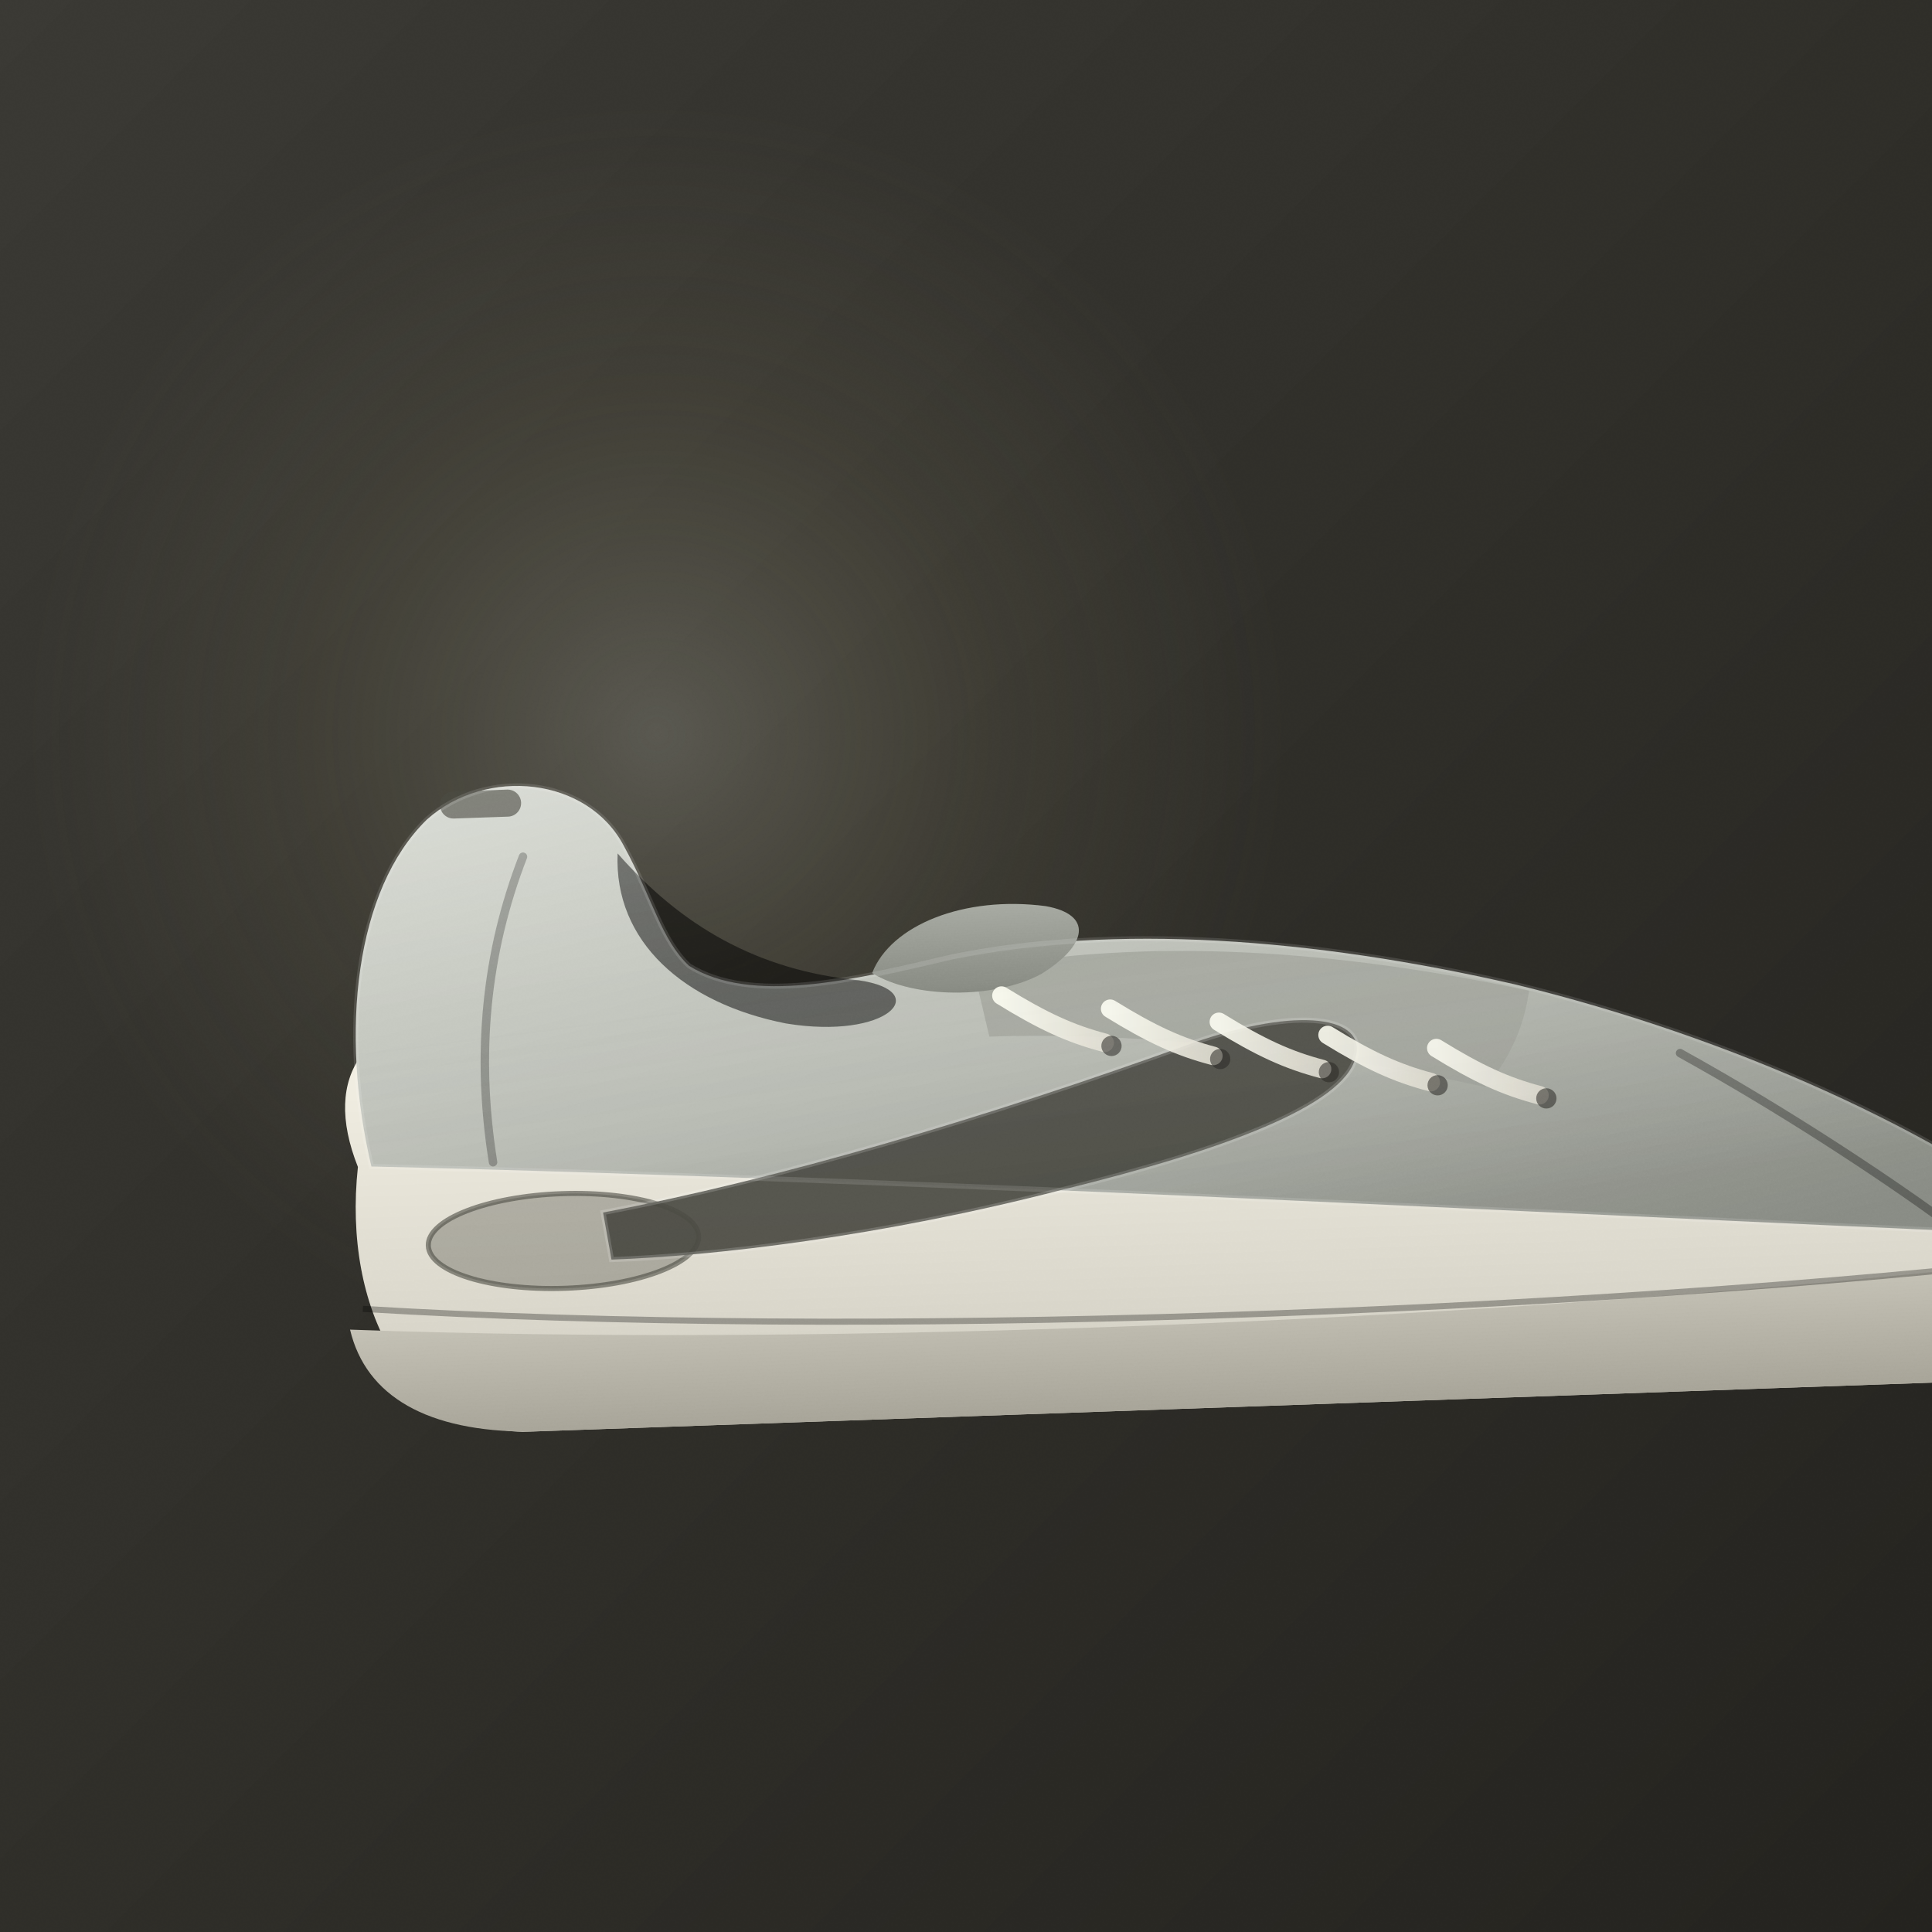
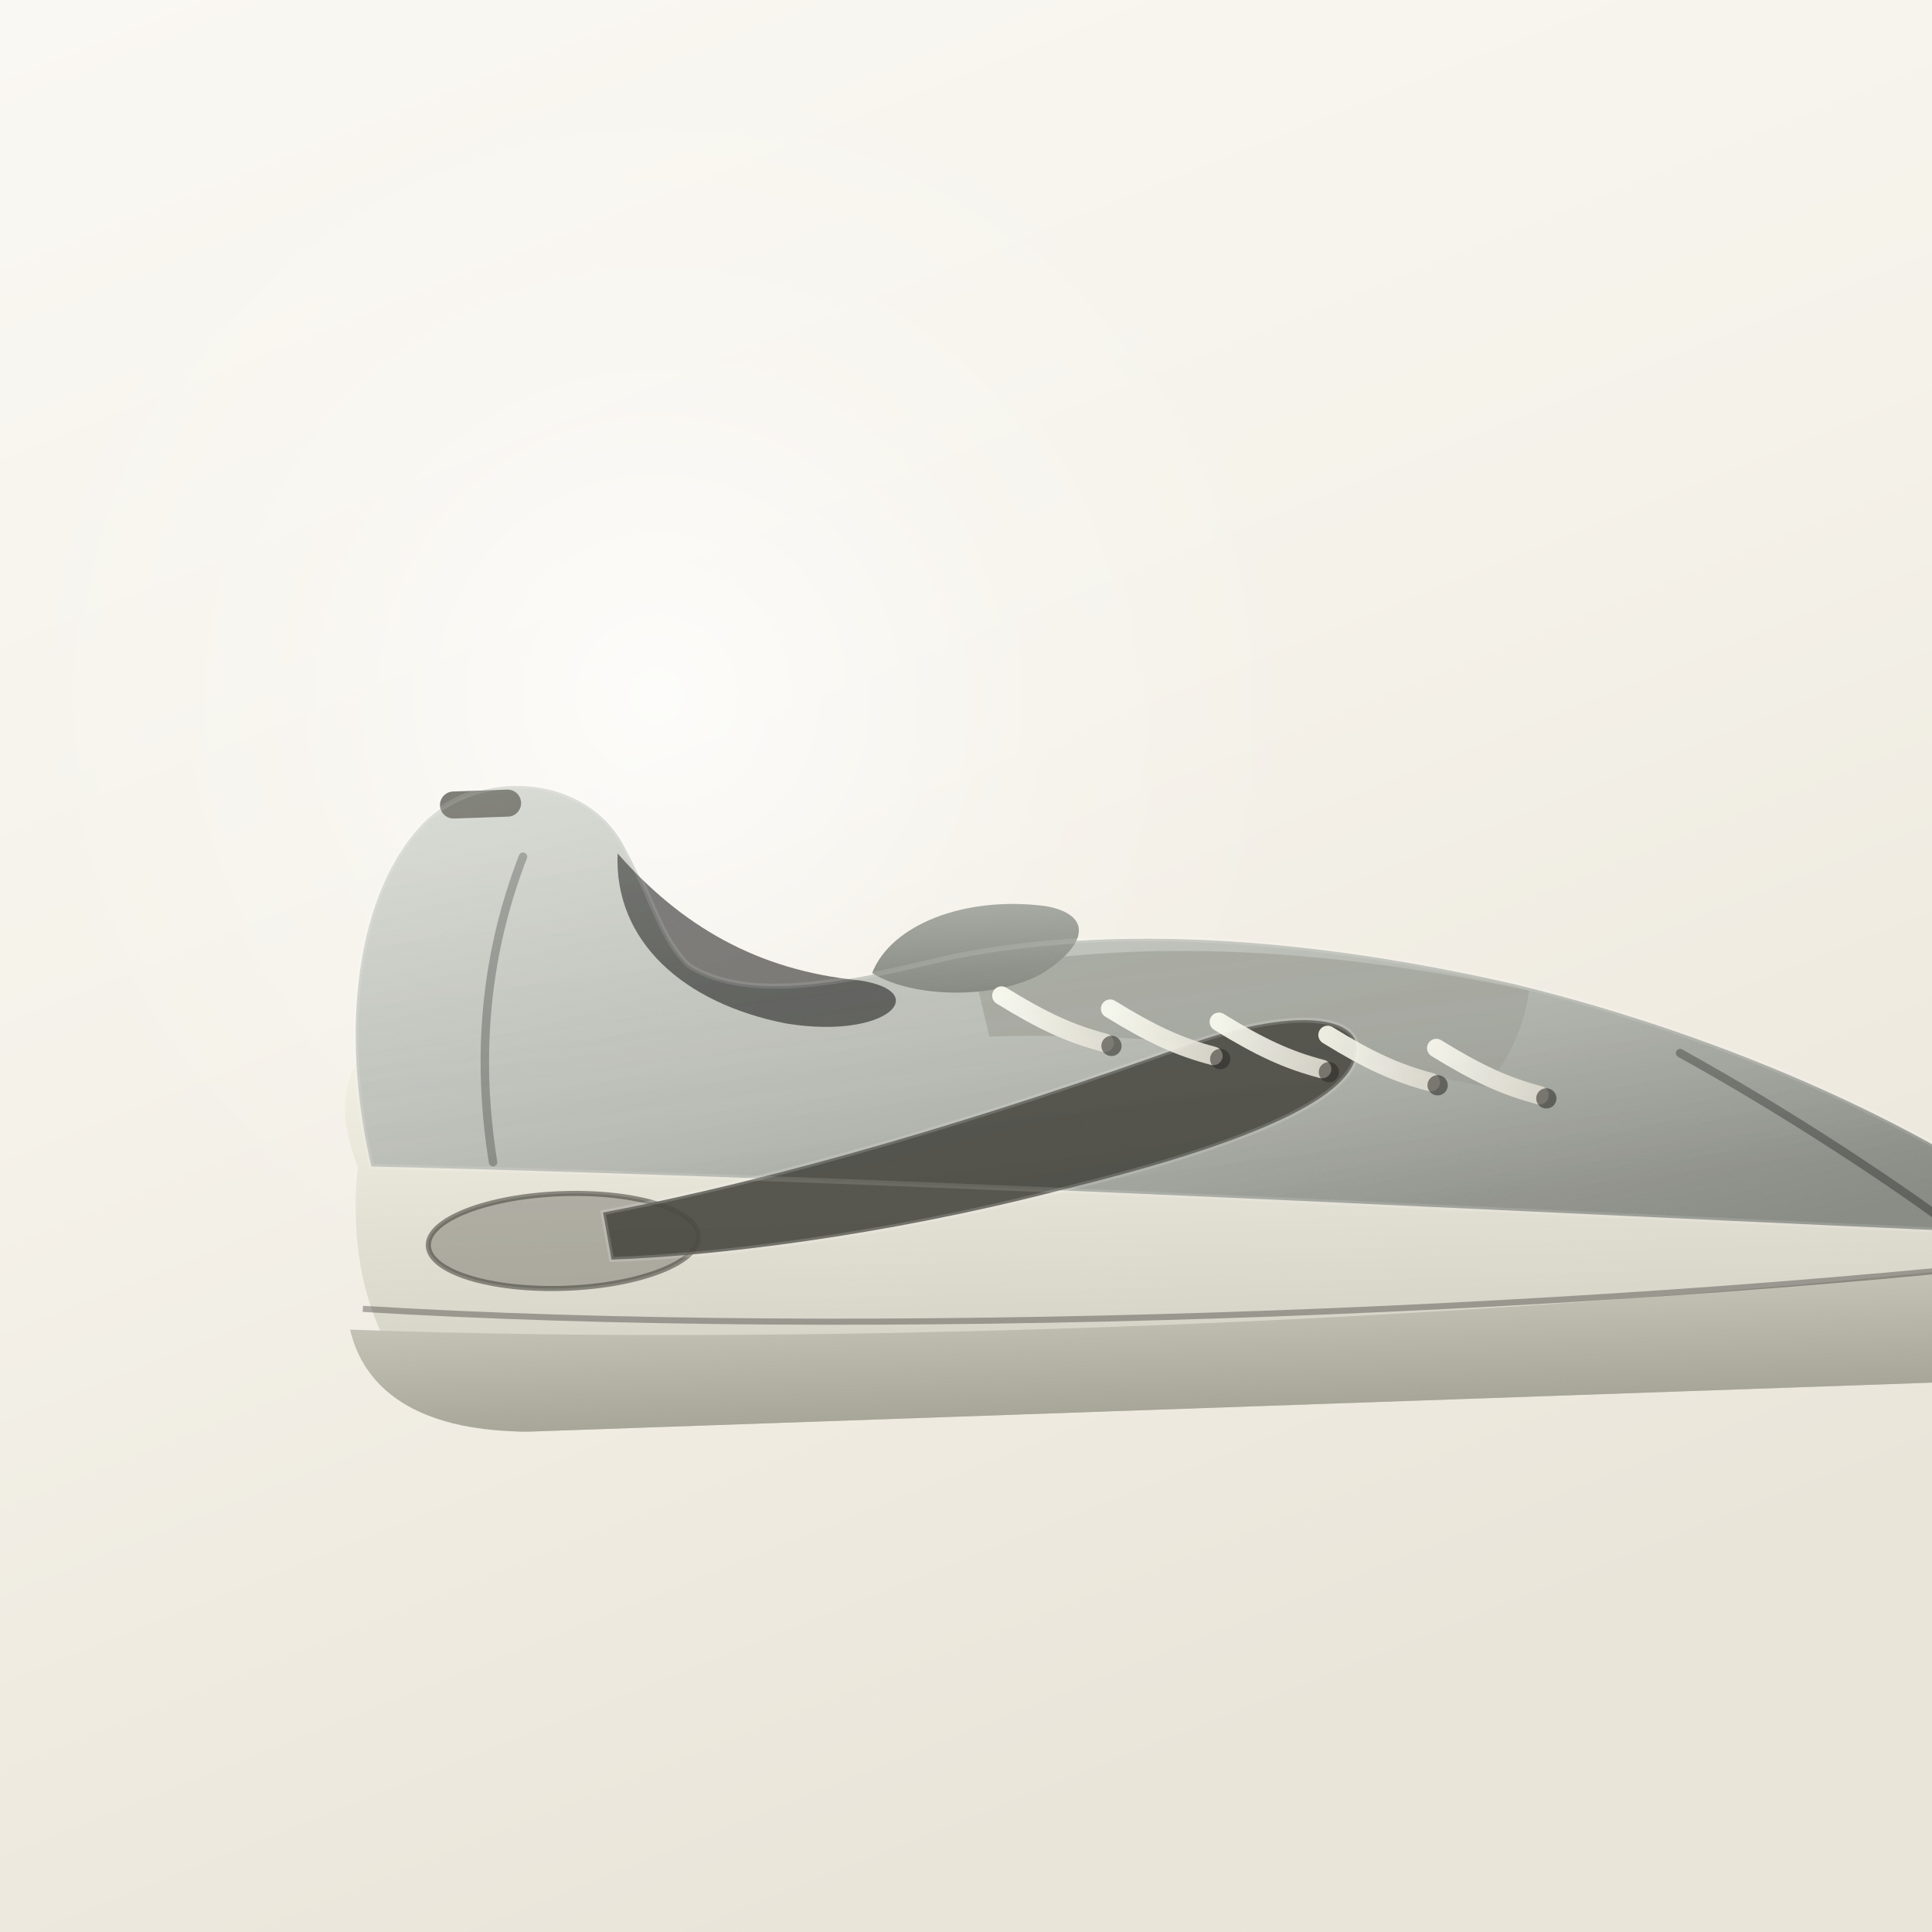
<svg xmlns="http://www.w3.org/2000/svg" viewBox="0 0 1000 1000" width="1000" height="1000" role="img">
  <defs>
-     <linearGradient id="bg" x1="0" y1="0" x2="1" y2="1">
-       <stop offset="0" stop-color="#3a3934" />
-       <stop offset="0.55" stop-color="#2e2d28" />
-       <stop offset="1" stop-color="#24231f" />
+     <linearGradient id="bg" x1="0" y1="0" x2="0.4" y2="1">
+       <stop offset="0" stop-color="#faf8f3" />
+       <stop offset="0.5" stop-color="#f5f2ea" />
+       <stop offset="1" stop-color="#eae5d9" />
    </linearGradient>
    <radialGradient id="bloom">
-       <stop offset="0" stop-color="#f7f4e0" stop-opacity="0.2" />
-       <stop offset="0.55" stop-color="#c9be93" stop-opacity="0.08" />
-       <stop offset="1" stop-color="#c9be93" stop-opacity="0" />
+       <stop offset="0" stop-color="#ffffff" stop-opacity="0.75" />
+       <stop offset="0.55" stop-color="#ffffff" stop-opacity="0.2" />
+       <stop offset="1" stop-color="#ffffff" stop-opacity="0" />
    </radialGradient>
    <linearGradient id="upperGrad" x1="0.1" y1="0" x2="0.8" y2="1">
      <stop offset="0" stop-color="#d3d6ce" />
      <stop offset="0.5" stop-color="#b9bcb4" />
      <stop offset="1" stop-color="#979a92" />
    </linearGradient>
    <linearGradient id="midGrad" x1="0" y1="0" x2="0" y2="1">
      <stop offset="0" stop-color="#f7f4e8" />
      <stop offset="1" stop-color="#cfccc0" />
    </linearGradient>
    <linearGradient id="soleGrad" x1="0" y1="0" x2="0" y2="1">
      <stop offset="0" stop-color="#c7c4b8" />
      <stop offset="1" stop-color="#a7a498" />
    </linearGradient>
    <linearGradient id="collarGrad" x1="0" y1="0" x2="0" y2="1">
      <stop offset="0" stop-color="#a7aaa2" />
      <stop offset="1" stop-color="#858880" />
    </linearGradient>
    <linearGradient id="lace" x1="0" y1="0" x2="1" y2="0">
      <stop offset="0" stop-color="#fffff4" />
      <stop offset="1" stop-color="#e5e2d6" />
    </linearGradient>
    <linearGradient id="sheen" x1="0" y1="0" x2="0.3" y2="1">
      <stop offset="0" stop-color="#ffffff" stop-opacity="0.22" />
      <stop offset="0.45" stop-color="#ffffff" stop-opacity="0.02" />
      <stop offset="1" stop-color="#000000" stop-opacity="0.18" />
    </linearGradient>
    <filter id="soft" x="-40%" y="-40%" width="180%" height="180%">
      <feGaussianBlur stdDeviation="26" />
    </filter>
    <filter id="grain">
      <feTurbulence type="fractalNoise" baseFrequency="0.9" numOctaves="3" seed="4" />
      <feColorMatrix type="saturate" values="0" />
    </filter>
  </defs>
  <rect width="1000" height="1000" fill="url(#bg)" />
-   <circle cx="340" cy="380" r="330" fill="url(#bloom)" />
-   <ellipse cx="508" cy="600" rx="270" ry="28" fill="#000" opacity="0.75" filter="url(#soft)" />
-   <ellipse cx="508" cy="594" rx="185" ry="17" fill="#c9be93" opacity="0.16" filter="url(#soft)" />
+   <circle cx="340" cy="360" r="340" fill="url(#bloom)" />
+   <ellipse cx="508" cy="600" rx="262" ry="26" fill="#8a8378" opacity="0.34" filter="url(#soft)" />
+   <ellipse cx="508" cy="596" rx="150" ry="15" fill="#6b6459" opacity="0.24" filter="url(#soft)" />
  <g transform="translate(-260 -300) scale(1.75)">
    <g transform="">
      <g transform="rotate(-2 500 500)">
        <g transform="translate(150 250)">
          <path d="M104 258 C94 230, 108 214, 138 212 L470 242 C545 256, 596 280, 614 302 C618 322, 600 336, 570 338 L150 338 C116 336, 98 300, 104 258 Z" fill="url(#midGrad)" />
          <ellipse cx="164" cy="282" rx="40" ry="14" fill="#4a4a42" opacity="0.35" />
          <ellipse cx="164" cy="282" rx="40" ry="14" fill="none" stroke="#4a4a42" stroke-opacity="0.6" stroke-width="1.5" />
          <path d="M100 306 C104 326, 122 337, 152 338 L570 338 C600 336, 618 322, 614 302 C440 316, 240 316, 100 306 Z" fill="url(#soleGrad)" />
          <path d="M104 300 C250 314, 460 314, 614 302" fill="none" stroke="#000" stroke-opacity="0.3" stroke-width="1.8" />
          <path d="M108 258 C100 218, 106 176, 128 156 C146 141, 176 145, 186 166 C194 182, 196 194, 204 202 C222 214, 252 208, 282 202 C330 194, 388 200, 448 216 C512 234, 572 264, 610 296 C500 288, 280 268, 108 258 Z" fill="url(#upperGrad)" />
          <path d="M288 206 C340 198, 396 204, 452 218 C450 230, 444 240, 438 246 C384 232, 330 226, 292 226 Z" fill="#a3a69e" opacity="0.85" />
          <path d="M176 274 C228 266, 290 250, 352 230 C384 220, 404 224, 400 236 C396 250, 360 262, 312 272 C258 284, 208 288, 178 288 Z" fill="#4a4a42" opacity="0.92" />
          <path d="M176 274 C228 266, 290 250, 352 230 C384 220, 404 224, 400 236 C396 250, 360 262, 312 272 C258 284, 208 288, 178 288 Z" fill="none" stroke="#fff" stroke-opacity="0.16" stroke-width="1.5" />
          <path d="M496 238 C526 256, 554 276, 572 290" fill="none" stroke="#000" stroke-opacity="0.3" stroke-width="2.5" stroke-linecap="round" />
          <path d="M156 168 C144 196, 140 226, 144 258" fill="none" stroke="#000" stroke-opacity="0.26" stroke-width="2.5" stroke-linecap="round" />
          <path d="M258 206 C264 192, 286 184, 310 188 C324 191, 322 200, 308 208 C294 215, 270 214, 258 206 Z" fill="url(#collarGrad)" />
          <path d="M184 168 C202 190, 224 204, 254 208 C276 212, 262 226, 232 220 C202 213, 182 194, 184 168 Z" fill="#000" fill-opacity="0.5" />
          <path d="M296 214 C308 222, 316 226, 326 229" stroke="url(#lace)" stroke-width="5.5" stroke-linecap="round" fill="none" opacity="0.9" />
          <circle cx="328" cy="230" r="3" fill="#24231f" opacity="0.55" />
          <path d="M328 219 C340 227, 348 231, 358 234" stroke="url(#lace)" stroke-width="5.5" stroke-linecap="round" fill="none" opacity="0.9" />
          <circle cx="360" cy="235" r="3" fill="#24231f" opacity="0.55" />
          <path d="M360 224 C372 232, 380 236, 390 239" stroke="url(#lace)" stroke-width="5.5" stroke-linecap="round" fill="none" opacity="0.9" />
          <circle cx="392" cy="240" r="3" fill="#24231f" opacity="0.55" />
          <path d="M392 229 C404 237, 412 241, 422 244" stroke="url(#lace)" stroke-width="5.5" stroke-linecap="round" fill="none" opacity="0.9" />
          <circle cx="424" cy="245" r="3" fill="#24231f" opacity="0.55" />
          <path d="M424 234 C436 242, 444 246, 454 249" stroke="url(#lace)" stroke-width="5.5" stroke-linecap="round" fill="none" opacity="0.9" />
          <circle cx="456" cy="250" r="3" fill="#24231f" opacity="0.55" />
          <rect x="132" y="148" width="24" height="8" rx="4" fill="#4a4a42" opacity="0.7" />
          <path d="M108 258 C100 218, 106 176, 128 156 C146 141, 176 145, 186 166 C194 182, 196 194, 204 202 C222 214, 252 208, 282 202 C330 194, 388 200, 448 216 C512 234, 572 264, 610 296 C500 288, 280 268, 108 258 Z" fill="url(#sheen)" opacity="0.5" />
          <path d="M108 258 C100 218, 106 176, 128 156 C146 141, 176 145, 186 166 C194 182, 196 194, 204 202 C222 214, 252 208, 282 202 C330 194, 388 200, 448 216 C512 234, 572 264, 610 296 C500 288, 280 268, 108 258 Z" fill="none" stroke="#fff" stroke-opacity="0.12" stroke-width="1.5" />
        </g>
      </g>
    </g>
  </g>
  <rect width="1000" height="1000" filter="url(#grain)" opacity="0.045" style="mix-blend-mode:overlay" />
</svg>
